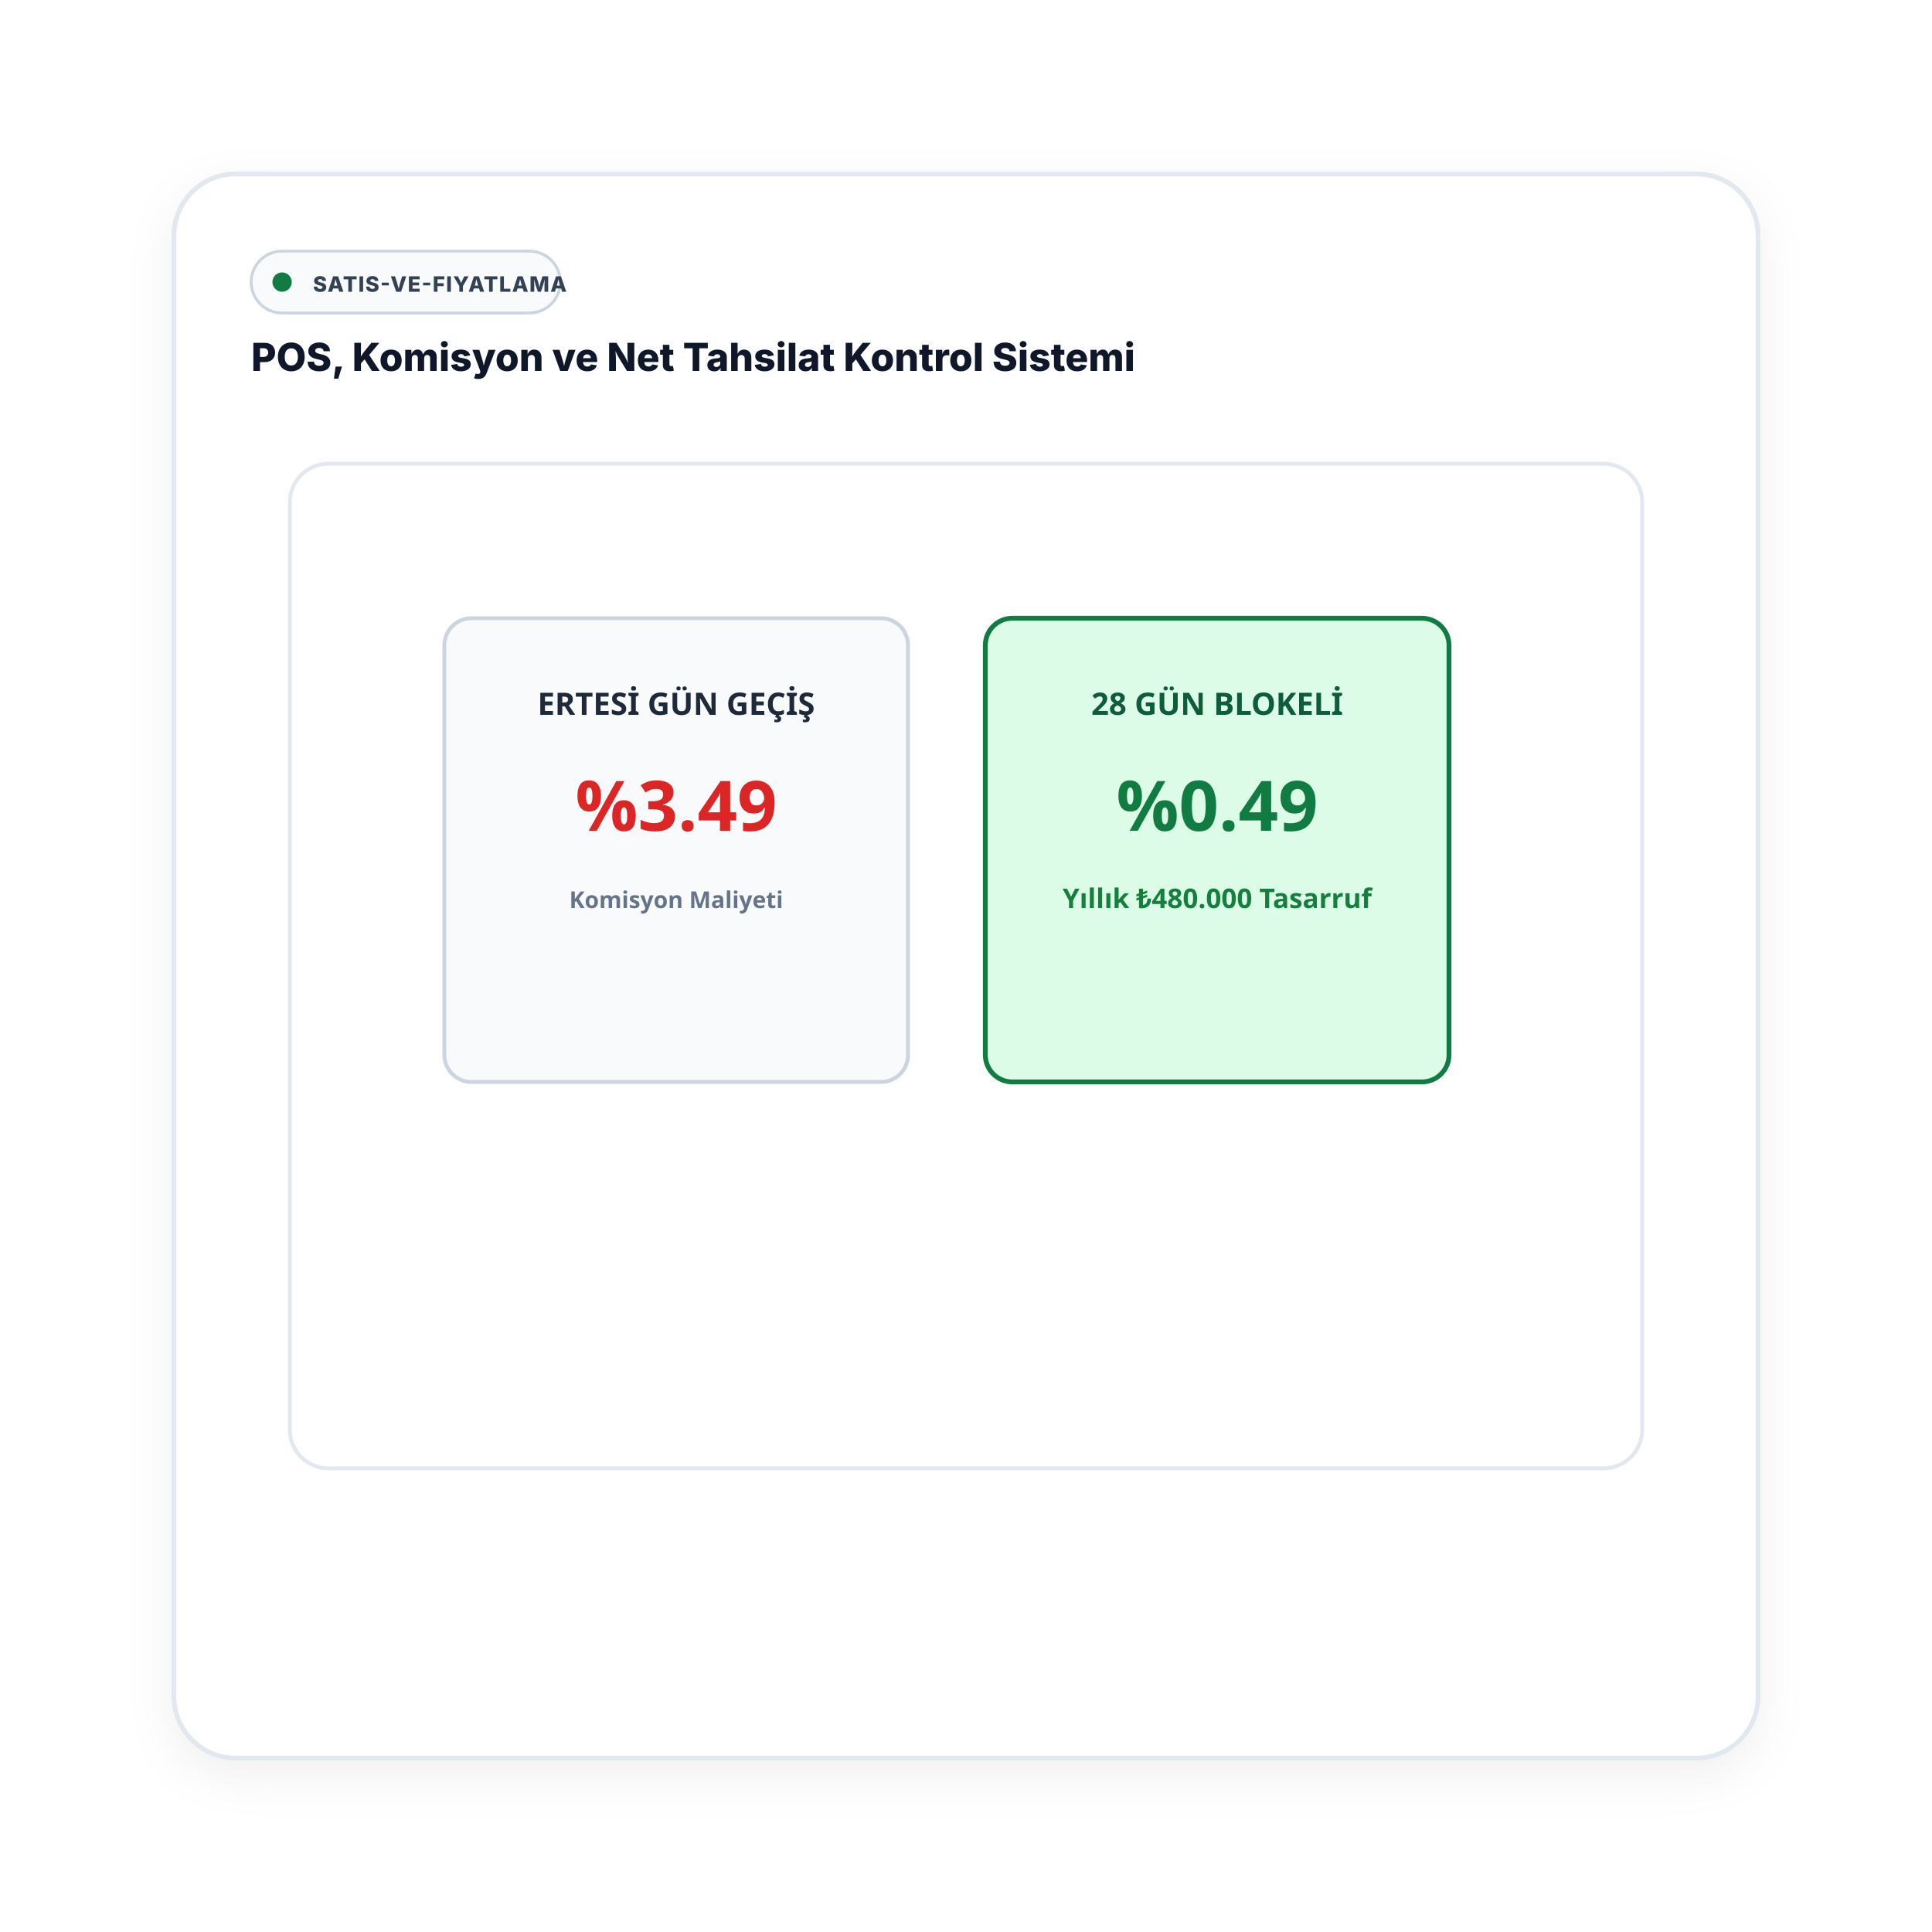
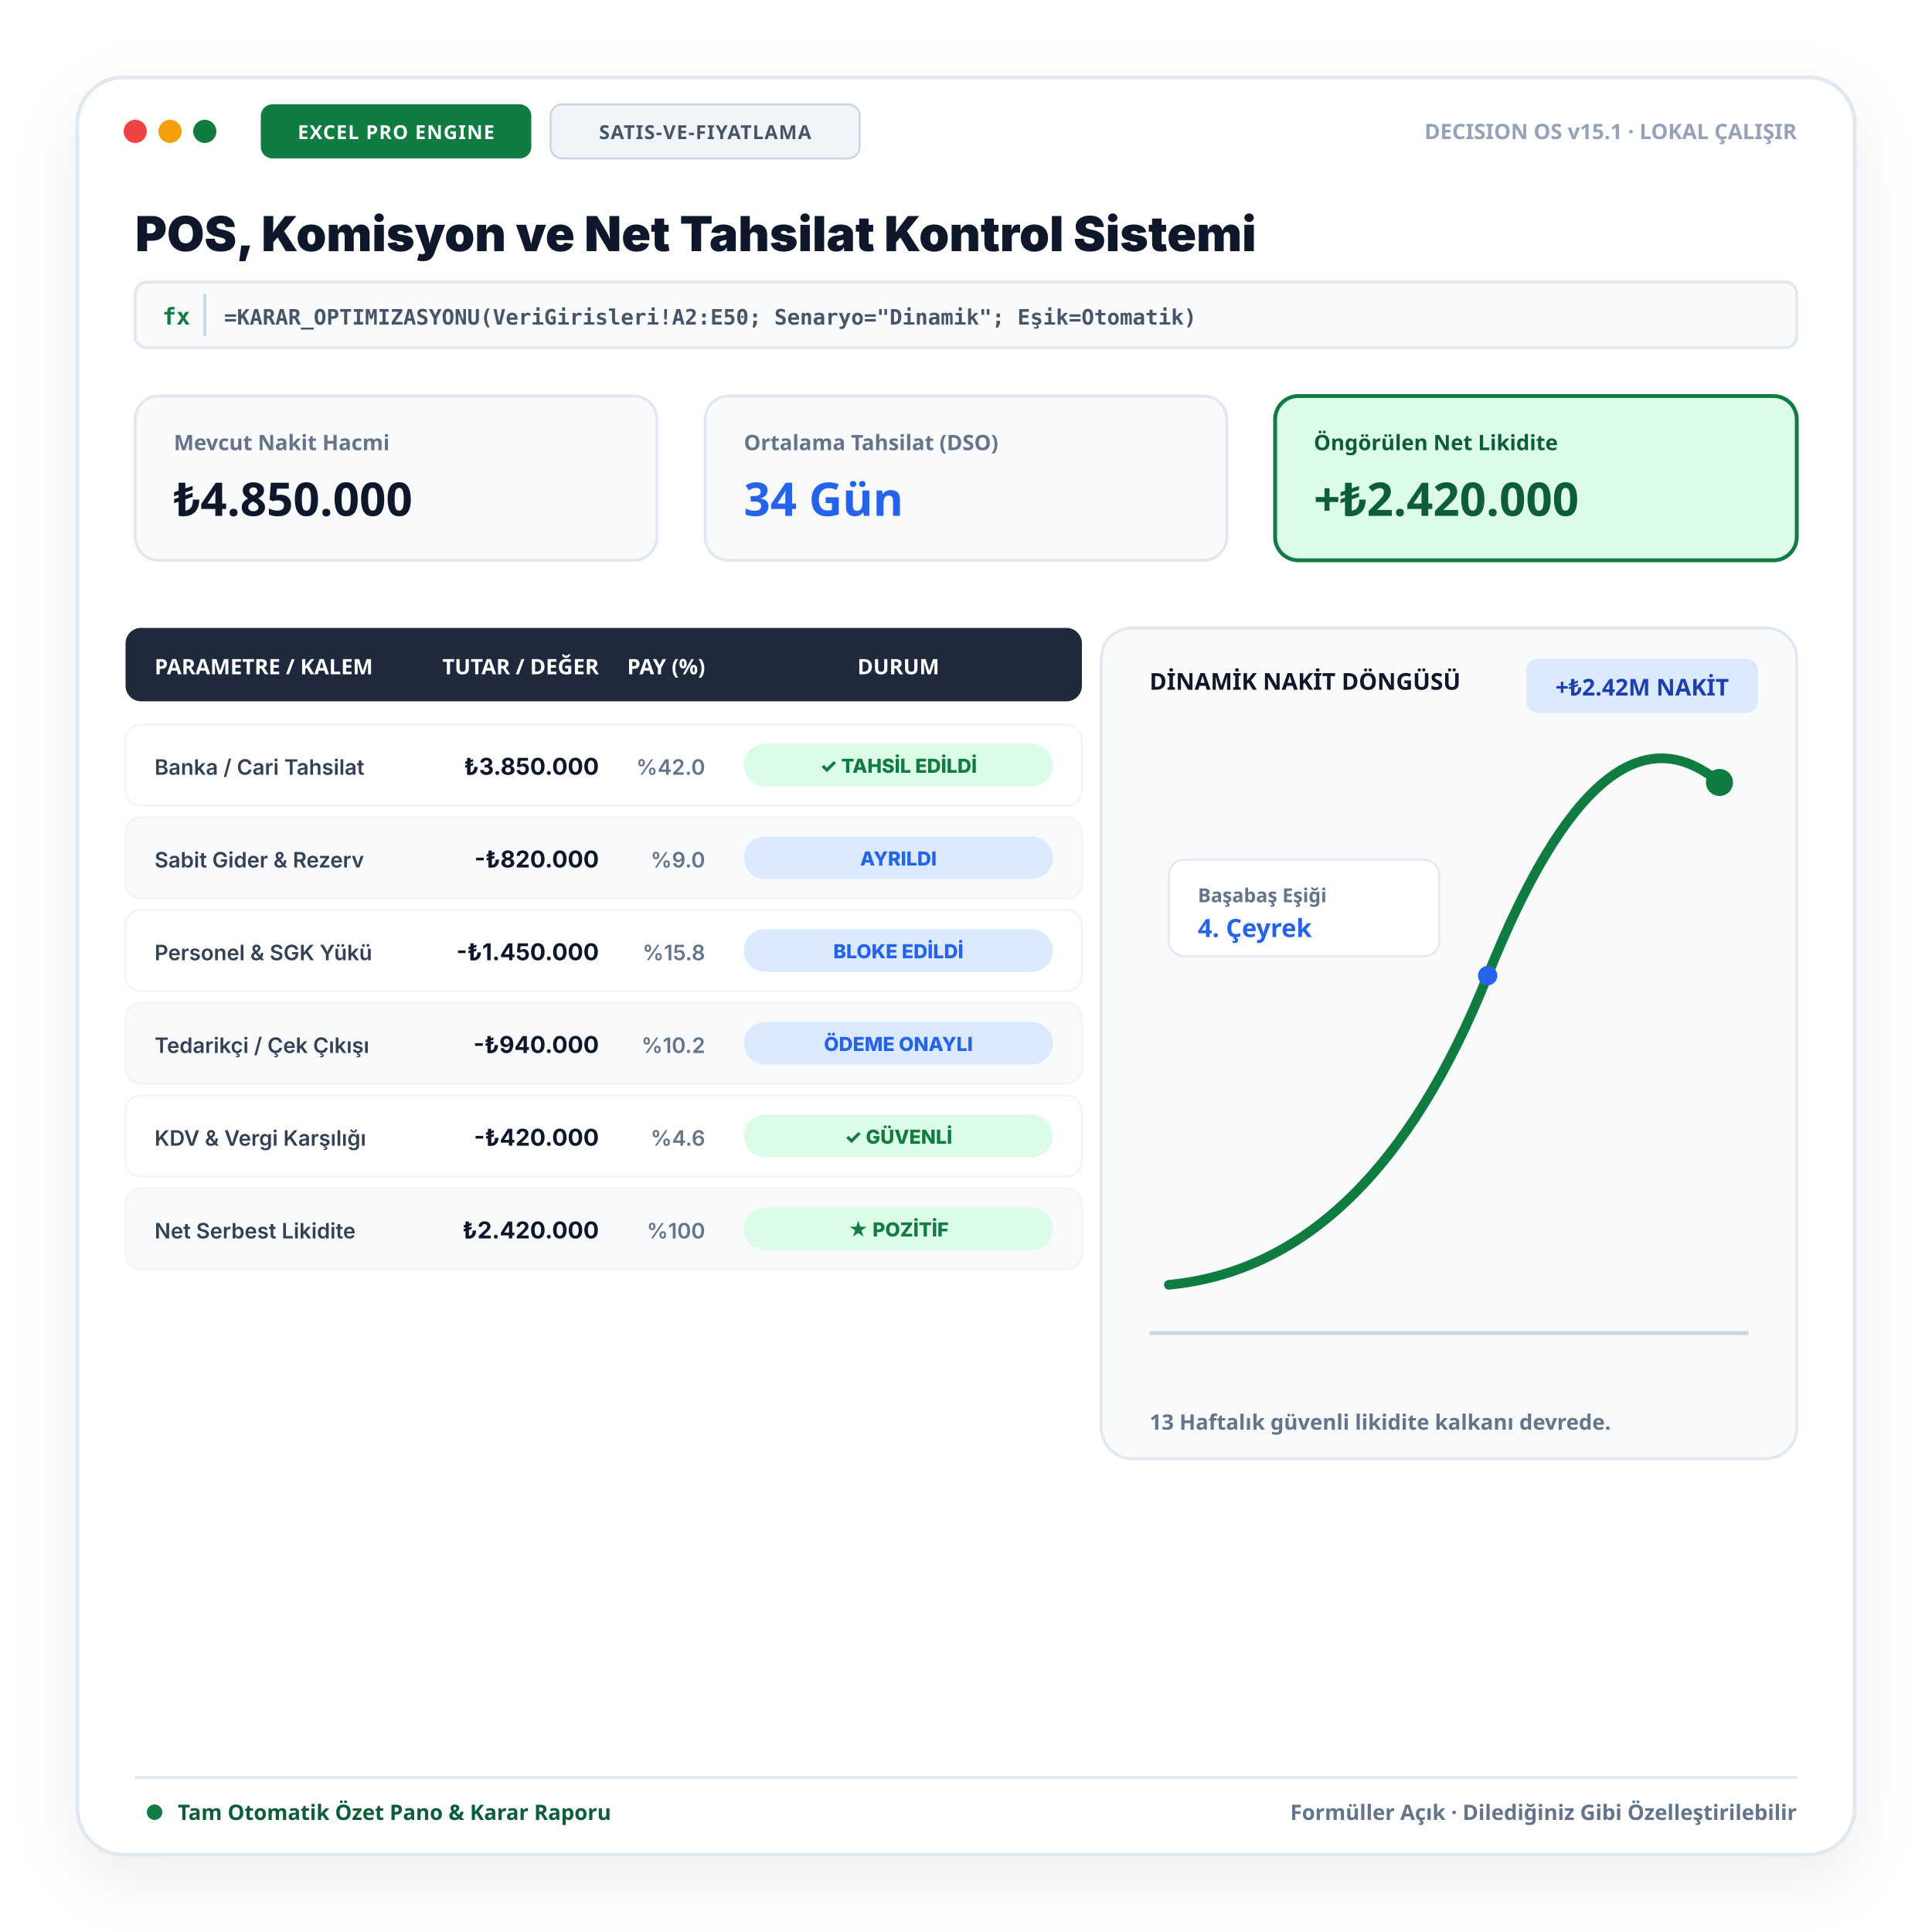
<svg xmlns="http://www.w3.org/2000/svg" viewBox="0 0 1000 1000" width="100%" height="100%">
  <defs>
-     <linearGradient id="gGreen" x1="0%" y1="0%" x2="100%" y2="100%">
-       <stop offset="0%" stop-color="#107c41" />
-       <stop offset="100%" stop-color="#0d5c3a" />
-     </linearGradient>
-     <linearGradient id="gBlue" x1="0%" y1="0%" x2="100%" y2="100%">
-       <stop offset="0%" stop-color="#3b82f6" />
-       <stop offset="100%" stop-color="#1d4ed8" />
-     </linearGradient>
-     <linearGradient id="gAmber" x1="0%" y1="0%" x2="100%" y2="100%">
-       <stop offset="0%" stop-color="#f59e0b" />
-       <stop offset="100%" stop-color="#b45309" />
-     </linearGradient>
-     <linearGradient id="gRed" x1="0%" y1="0%" x2="100%" y2="100%">
-       <stop offset="0%" stop-color="#ef4444" />
-       <stop offset="100%" stop-color="#b91c1c" />
-     </linearGradient>
-     <linearGradient id="gPurple" x1="0%" y1="0%" x2="100%" y2="100%">
-       <stop offset="0%" stop-color="#8b5cf6" />
-       <stop offset="100%" stop-color="#6d28d9" />
-     </linearGradient>
    <filter id="softCard" x="-10%" y="-10%" width="120%" height="120%">
-       <feDropShadow dx="0" dy="8" stdDeviation="12" flood-color="#0f172a" flood-opacity="0.06" />
+       <feDropShadow dx="0" dy="12" stdDeviation="16" flood-color="#0f172a" flood-opacity="0.07" />
    </filter>
  </defs>
  <rect width="1000" height="1000" fill="#ffffff" />
-   <rect x="90" y="90" width="820" height="820" rx="32" fill="#ffffff" stroke="#e2e8f0" stroke-width="2.5" filter="url(#softCard)" />
-   <g transform="translate(130, 130)">
-     <rect x="0" y="0" width="160" height="32" rx="16" fill="#f8fafc" stroke="#cbd5e1" stroke-width="1.5" />
-     <circle cx="16" cy="16" r="5" fill="#107c41" />
-     <text x="32" y="21" font-family="system-ui, -apple-system, sans-serif" font-size="11" font-weight="800" fill="#334155" letter-spacing="0.5">SATIS-VE-FIYATLAMA</text>
-     <text x="0" y="62" font-family="system-ui, -apple-system, sans-serif" font-size="20" font-weight="800" fill="#0f172a">POS, Komisyon ve Net Tahsilat Kontrol Sistemi</text>
+   <rect x="40" y="40" width="920" height="920" rx="24" fill="#ffffff" stroke="#e2e8f0" stroke-width="2" filter="url(#softCard)" />
+   <g transform="translate(70, 68)">
+     <circle cx="0" cy="0" r="6" fill="#ef4444" />
+     <circle cx="18" cy="0" r="6" fill="#f59e0b" />
+     <circle cx="36" cy="0" r="6" fill="#107c41" />
+     <rect x="65" y="-14" width="140" height="28" rx="6" fill="#107c41" />
+     <text x="135" y="4" font-family="system-ui" font-size="10" font-weight="800" fill="#ffffff" text-anchor="middle" letter-spacing="0.5">EXCEL PRO ENGINE</text>
+     <rect x="215" y="-14" width="160" height="28" rx="6" fill="#f1f5f9" stroke="#cbd5e1" stroke-width="1" />
+     <text x="295" y="4" font-family="system-ui" font-size="10" font-weight="700" fill="#475569" text-anchor="middle" letter-spacing="0.5">SATIS-VE-FIYATLAMA</text>
+     <text x="860" y="4" font-family="system-ui" font-size="11" font-weight="700" fill="#94a3b8" text-anchor="end">DECISION OS v15.1 · LOKAL ÇALIŞIR</text>
  </g>
-   <g transform="translate(130, 220)">
-     <rect x="20" y="20" width="700" height="520" rx="20" fill="#ffffff" stroke="#e2e8f0" stroke-width="2" />
-     <g transform="translate(60, 50)">
-       <rect x="40" y="50" width="240" height="240" rx="14" fill="#f8fafc" stroke="#cbd5e1" stroke-width="2" />
-       <text x="160" y="100" font-family="system-ui" font-size="16" font-weight="800" fill="#1e293b" text-anchor="middle">ERTESİ GÜN GEÇİŞ</text>
-       <text x="160" y="160" font-family="system-ui" font-size="36" font-weight="900" fill="#dc2626" text-anchor="middle">%3.49</text>
-       <text x="160" y="200" font-family="system-ui" font-size="12" font-weight="600" fill="#64748b" text-anchor="middle">Komisyon Maliyeti</text>
-       <rect x="320" y="50" width="240" height="240" rx="14" fill="#dcfce7" stroke="#107c41" stroke-width="2.5" />
-       <text x="440" y="100" font-family="system-ui" font-size="16" font-weight="800" fill="#0d5c3a" text-anchor="middle">28 GÜN BLOKELİ</text>
-       <text x="440" y="160" font-family="system-ui" font-size="36" font-weight="900" fill="#107c41" text-anchor="middle">%0.49</text>
-       <text x="440" y="200" font-family="system-ui" font-size="14" font-weight="800" fill="#15803d" text-anchor="middle">Yıllık ₺480.000 Tasarruf</text>
+   <g transform="translate(70, 130)">
+     <text x="0" y="0" font-family="system-ui, -apple-system, sans-serif" font-size="25" font-weight="900" fill="#0f172a">POS, Komisyon ve Net Tahsilat Kontrol Sistemi</text>
+     <rect x="0" y="16" width="860" height="34" rx="6" fill="#f8fafc" stroke="#e2e8f0" stroke-width="1.5" />
+     <text x="14" y="38" font-family="system-ui, monospace" font-size="12" font-weight="800" fill="#107c41">fx</text>
+     <line x1="36" y1="22" x2="36" y2="44" stroke="#cbd5e1" stroke-width="1.5" />
+     <text x="46" y="38" font-family="system-ui, monospace" font-size="11" font-weight="600" fill="#475569">=KARAR_OPTIMIZASYONU(VeriGirisleri!A2:E50; Senaryo="Dinamik"; Eşik=Otomatik)</text>
+   </g>
+   <g transform="translate(70, 205)">
+     <rect x="0" y="0" width="270" height="85" rx="12" fill="#f8fafc" stroke="#e2e8f0" stroke-width="1.5" />
+     <text x="20" y="28" font-family="system-ui" font-size="11" font-weight="700" fill="#64748b">Mevcut Nakit Hacmi</text>
+     <text x="20" y="62" font-family="system-ui" font-size="24" font-weight="900" fill="#0f172a">₺4.850.000</text>
+     <rect x="295" y="0" width="270" height="85" rx="12" fill="#f8fafc" stroke="#e2e8f0" stroke-width="1.5" />
+     <text x="315" y="28" font-family="system-ui" font-size="11" font-weight="700" fill="#64748b">Ortalama Tahsilat (DSO)</text>
+     <text x="315" y="62" font-family="system-ui" font-size="24" font-weight="900" fill="#2563eb">34 Gün</text>
+     <rect x="590" y="0" width="270" height="85" rx="12" fill="#dcfce7" stroke="#107c41" stroke-width="2" />
+     <text x="610" y="28" font-family="system-ui" font-size="11" font-weight="800" fill="#0d5c3a">Öngörülen Net Likidite</text>
+     <text x="610" y="62" font-family="system-ui" font-size="24" font-weight="900" fill="#0d5c3a">+₺2.420.000</text>
+   </g>
+   <rect x="65" y="325" width="495" height="38" rx="8" fill="#1e293b" />
+   <text x="80" y="349" font-family="system-ui" font-size="11" font-weight="800" fill="#ffffff">PARAMETRE / KALEM</text>
+   <text x="310" y="349" font-family="system-ui" font-size="11" font-weight="800" fill="#ffffff" text-anchor="end">TUTAR / DEĞER</text>
+   <text x="365" y="349" font-family="system-ui" font-size="11" font-weight="800" fill="#ffffff" text-anchor="end">PAY (%)</text>
+   <text x="465" y="349" font-family="system-ui" font-size="11" font-weight="800" fill="#ffffff" text-anchor="middle">DURUM</text>
+   <rect x="65" y="375" width="495" height="42" rx="8" fill="#ffffff" stroke="#f1f5f9" stroke-width="1" />
+   <text x="80" y="401" font-family="system-ui, -apple-system, sans-serif" font-size="11" font-weight="600" fill="#334155">Banka / Cari Tahsilat</text>
+   <text x="310" y="401" font-family="system-ui, -apple-system, sans-serif" font-size="12" font-weight="700" fill="#0f172a" text-anchor="end">₺3.850.000</text>
+   <text x="365" y="401" font-family="system-ui, -apple-system, sans-serif" font-size="11" font-weight="600" fill="#64748b" text-anchor="end">%42.0</text>
+   <rect x="385" y="385" width="160" height="22" rx="11" fill="#dcfce7" />
+   <text x="465" y="400" font-family="system-ui, -apple-system, sans-serif" font-size="10" font-weight="800" fill="#107c41" text-anchor="middle">✓ TAHSİL EDİLDİ</text>
+   <rect x="65" y="423" width="495" height="42" rx="8" fill="#f8fafc" stroke="#f1f5f9" stroke-width="1" />
+   <text x="80" y="449" font-family="system-ui, -apple-system, sans-serif" font-size="11" font-weight="600" fill="#334155">Sabit Gider &amp; Rezerv</text>
+   <text x="310" y="449" font-family="system-ui, -apple-system, sans-serif" font-size="12" font-weight="700" fill="#0f172a" text-anchor="end">-₺820.000</text>
+   <text x="365" y="449" font-family="system-ui, -apple-system, sans-serif" font-size="11" font-weight="600" fill="#64748b" text-anchor="end">%9.0</text>
+   <rect x="385" y="433" width="160" height="22" rx="11" fill="#dbeafe" />
+   <text x="465" y="448" font-family="system-ui, -apple-system, sans-serif" font-size="10" font-weight="800" fill="#2563eb" text-anchor="middle">AYRILDI</text>
+   <rect x="65" y="471" width="495" height="42" rx="8" fill="#ffffff" stroke="#f1f5f9" stroke-width="1" />
+   <text x="80" y="497" font-family="system-ui, -apple-system, sans-serif" font-size="11" font-weight="600" fill="#334155">Personel &amp; SGK Yükü</text>
+   <text x="310" y="497" font-family="system-ui, -apple-system, sans-serif" font-size="12" font-weight="700" fill="#0f172a" text-anchor="end">-₺1.450.000</text>
+   <text x="365" y="497" font-family="system-ui, -apple-system, sans-serif" font-size="11" font-weight="600" fill="#64748b" text-anchor="end">%15.8</text>
+   <rect x="385" y="481" width="160" height="22" rx="11" fill="#dbeafe" />
+   <text x="465" y="496" font-family="system-ui, -apple-system, sans-serif" font-size="10" font-weight="800" fill="#2563eb" text-anchor="middle">BLOKE EDİLDİ</text>
+   <rect x="65" y="519" width="495" height="42" rx="8" fill="#f8fafc" stroke="#f1f5f9" stroke-width="1" />
+   <text x="80" y="545" font-family="system-ui, -apple-system, sans-serif" font-size="11" font-weight="600" fill="#334155">Tedarikçi / Çek Çıkışı</text>
+   <text x="310" y="545" font-family="system-ui, -apple-system, sans-serif" font-size="12" font-weight="700" fill="#0f172a" text-anchor="end">-₺940.000</text>
+   <text x="365" y="545" font-family="system-ui, -apple-system, sans-serif" font-size="11" font-weight="600" fill="#64748b" text-anchor="end">%10.2</text>
+   <rect x="385" y="529" width="160" height="22" rx="11" fill="#dbeafe" />
+   <text x="465" y="544" font-family="system-ui, -apple-system, sans-serif" font-size="10" font-weight="800" fill="#2563eb" text-anchor="middle">ÖDEME ONAYLI</text>
+   <rect x="65" y="567" width="495" height="42" rx="8" fill="#ffffff" stroke="#f1f5f9" stroke-width="1" />
+   <text x="80" y="593" font-family="system-ui, -apple-system, sans-serif" font-size="11" font-weight="600" fill="#334155">KDV &amp; Vergi Karşılığı</text>
+   <text x="310" y="593" font-family="system-ui, -apple-system, sans-serif" font-size="12" font-weight="700" fill="#0f172a" text-anchor="end">-₺420.000</text>
+   <text x="365" y="593" font-family="system-ui, -apple-system, sans-serif" font-size="11" font-weight="600" fill="#64748b" text-anchor="end">%4.6</text>
+   <rect x="385" y="577" width="160" height="22" rx="11" fill="#dcfce7" />
+   <text x="465" y="592" font-family="system-ui, -apple-system, sans-serif" font-size="10" font-weight="800" fill="#107c41" text-anchor="middle">✓ GÜVENLİ</text>
+   <rect x="65" y="615" width="495" height="42" rx="8" fill="#f8fafc" stroke="#f1f5f9" stroke-width="1" />
+   <text x="80" y="641" font-family="system-ui, -apple-system, sans-serif" font-size="11" font-weight="600" fill="#334155">Net Serbest Likidite</text>
+   <text x="310" y="641" font-family="system-ui, -apple-system, sans-serif" font-size="12" font-weight="700" fill="#0f172a" text-anchor="end">₺2.420.000</text>
+   <text x="365" y="641" font-family="system-ui, -apple-system, sans-serif" font-size="11" font-weight="600" fill="#64748b" text-anchor="end">%100</text>
+   <rect x="385" y="625" width="160" height="22" rx="11" fill="#dcfce7" />
+   <text x="465" y="640" font-family="system-ui, -apple-system, sans-serif" font-size="10" font-weight="800" fill="#107c41" text-anchor="middle">★ POZİTİF</text>
+   <g transform="translate(570, 325)">
+     <rect width="360" height="430" rx="16" fill="#f8fafc" stroke="#e2e8f0" stroke-width="1.5" />
+     <text x="25" y="32" font-family="system-ui" font-size="12" font-weight="800" fill="#0f172a">DİNAMİK NAKİT DÖNGÜSÜ</text>
+     <rect x="220" y="16" width="120" height="28" rx="6" fill="#dbeafe" />
+     <text x="280" y="35" font-family="system-ui" font-size="12" font-weight="900" fill="#1e40af" text-anchor="middle">+₺2.42M NAKİT</text>
+     <line x1="25" y1="365" x2="335" y2="365" stroke="#cbd5e1" stroke-width="2" />
+     <path d="M 35 340 Q 140 330 200 180 T 320 80" fill="none" stroke="#107c41" stroke-width="5" stroke-linecap="round" />
+     <circle cx="320" cy="80" r="7" fill="#107c41" />
+     <circle cx="200" cy="180" r="5" fill="#2563eb" />
+     <g transform="translate(35, 120)">
+       <rect width="140" height="50" rx="8" fill="#ffffff" stroke="#e2e8f0" stroke-width="1" />
+       <text x="15" y="22" font-family="system-ui" font-size="10" font-weight="700" fill="#64748b">Başabaş Eşiği</text>
+       <text x="15" y="40" font-family="system-ui" font-size="13" font-weight="900" fill="#2563eb">4. Çeyrek</text>
    </g>
+     <text x="25" y="415" font-family="system-ui" font-size="11" font-weight="600" fill="#64748b">13 Haftalık güvenli likidite kalkanı devrede.</text>
+   </g>
+   <g transform="translate(70, 920)">
+     <line x1="0" y1="0" x2="860" y2="0" stroke="#e2e8f0" stroke-width="1.5" />
+     <circle cx="10" cy="18" r="4" fill="#107c41" />
+     <text x="22" y="22" font-family="system-ui" font-size="11" font-weight="700" fill="#0d5c3a">Tam Otomatik Özet Pano &amp; Karar Raporu</text>
+     <text x="860" y="22" font-family="system-ui" font-size="11" font-weight="600" fill="#64748b" text-anchor="end">Formüller Açık · Dilediğiniz Gibi Özelleştirilebilir</text>
  </g>
</svg>
